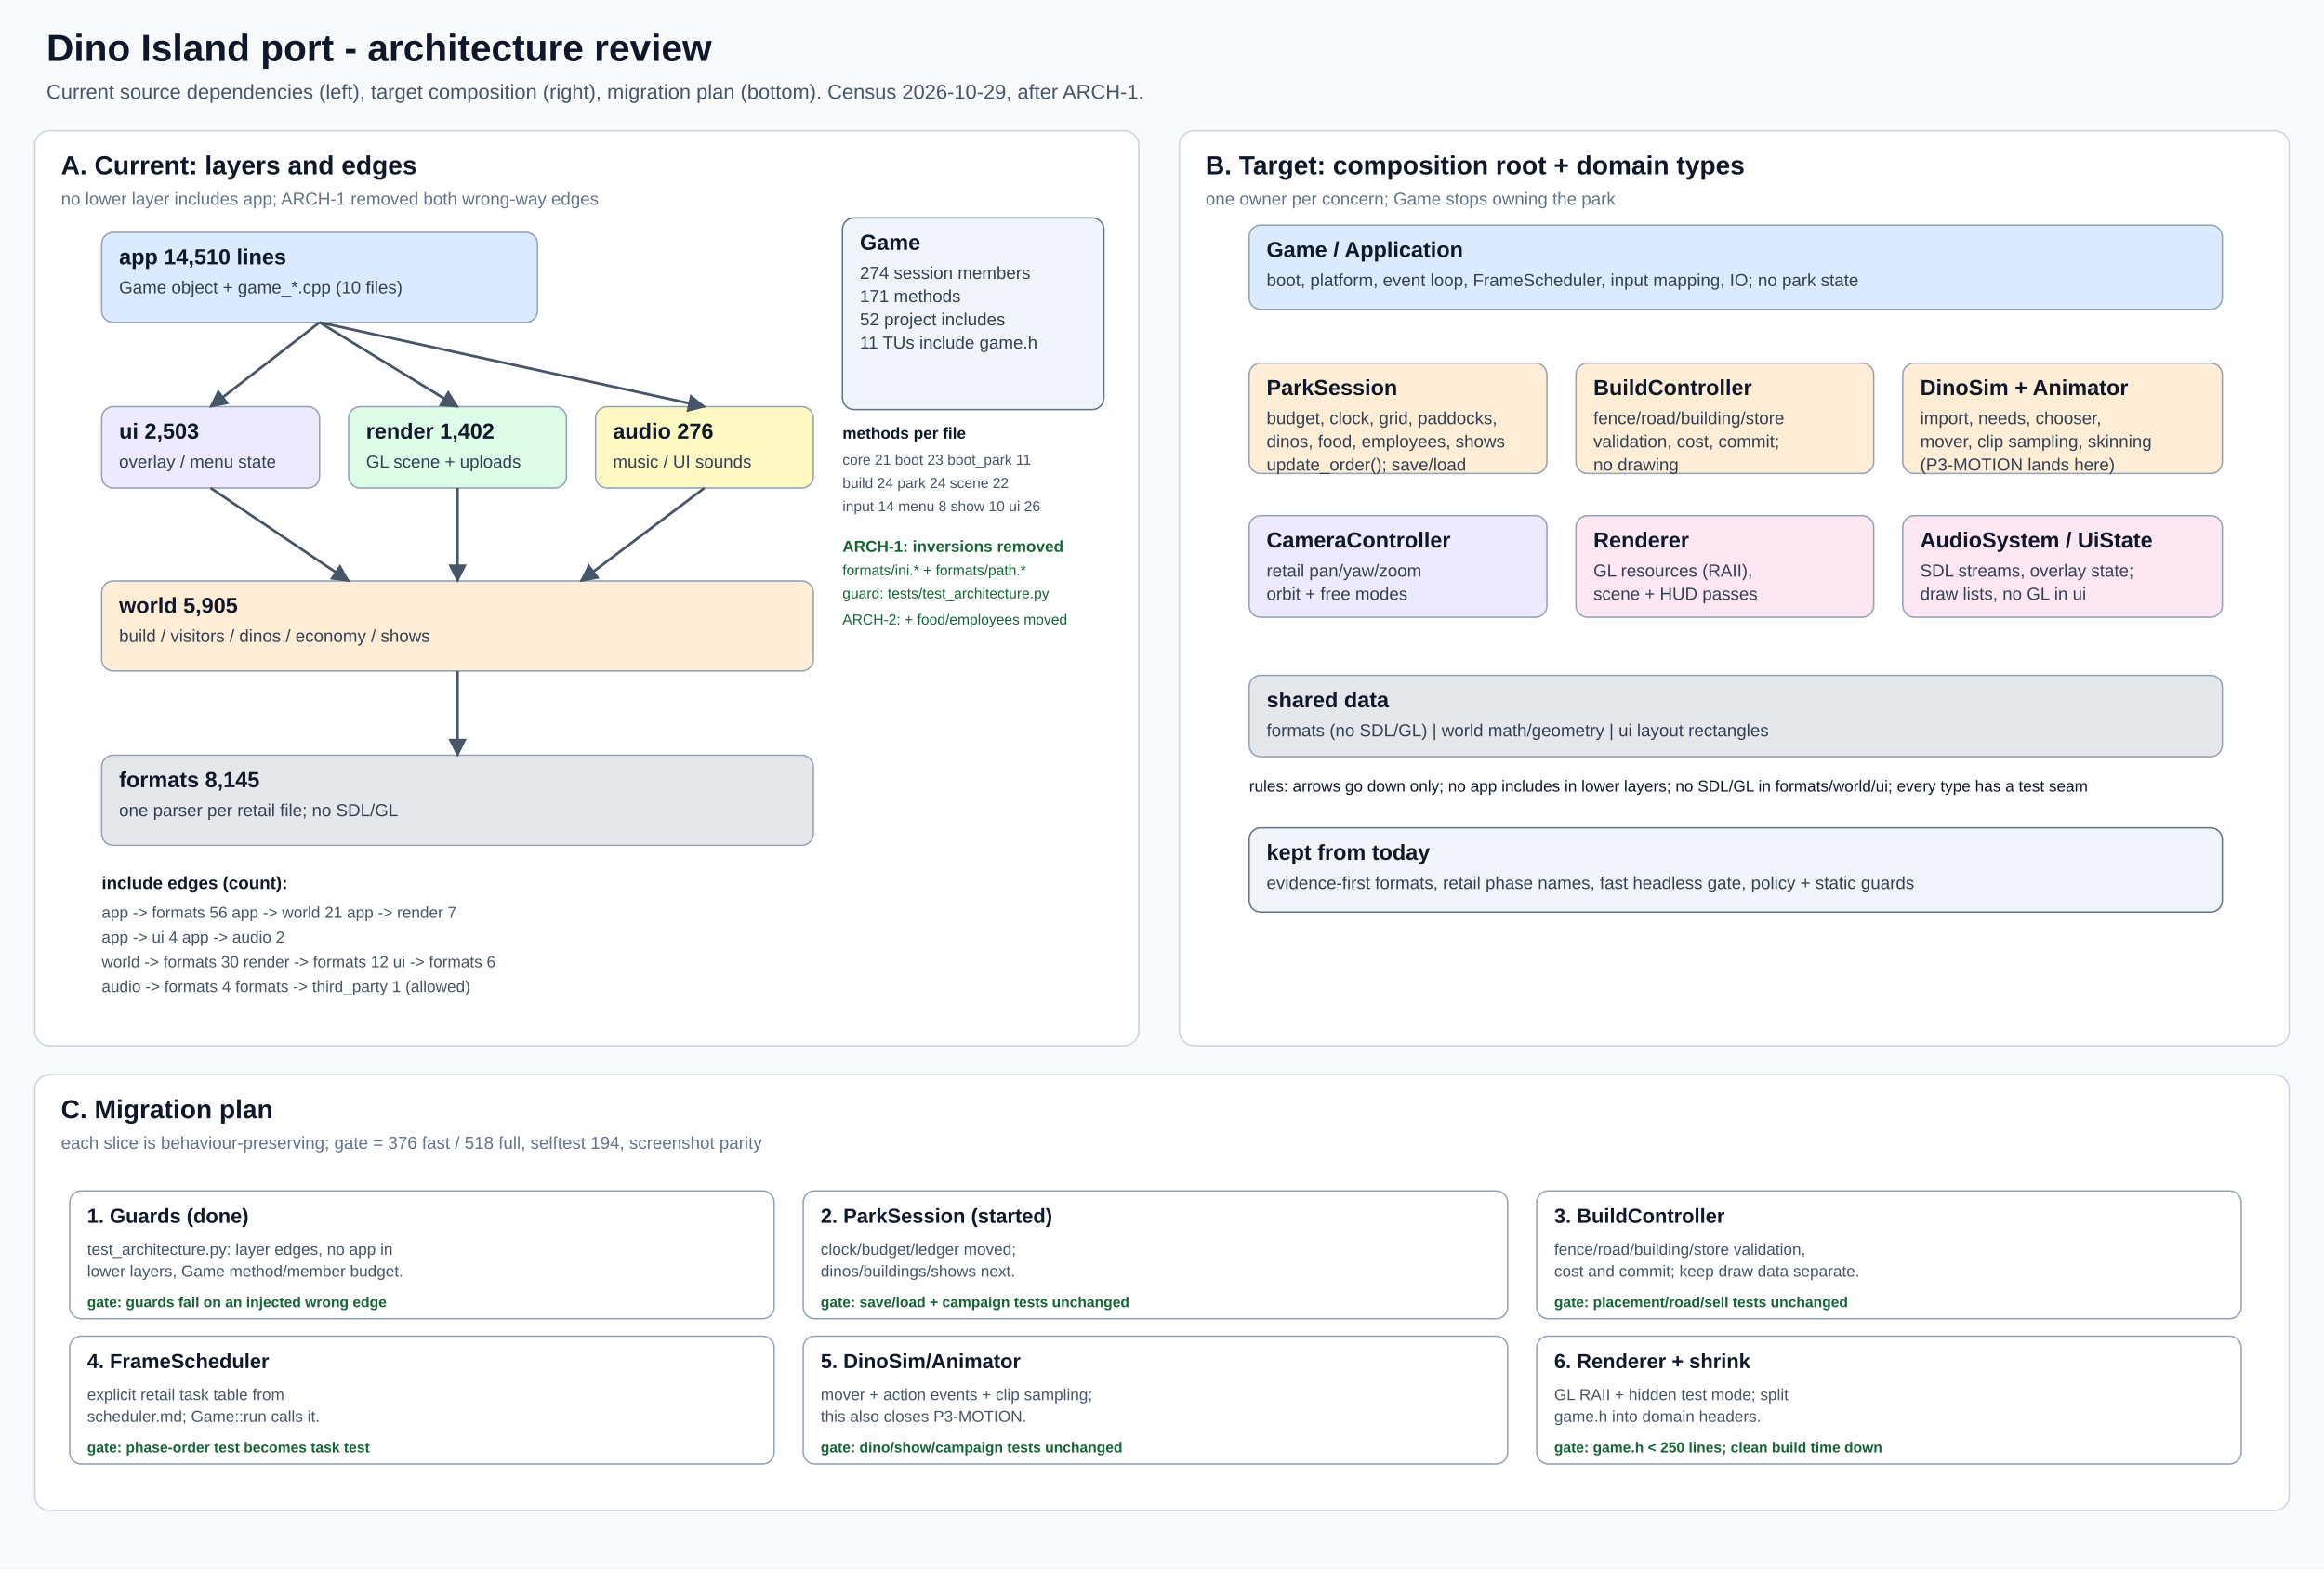
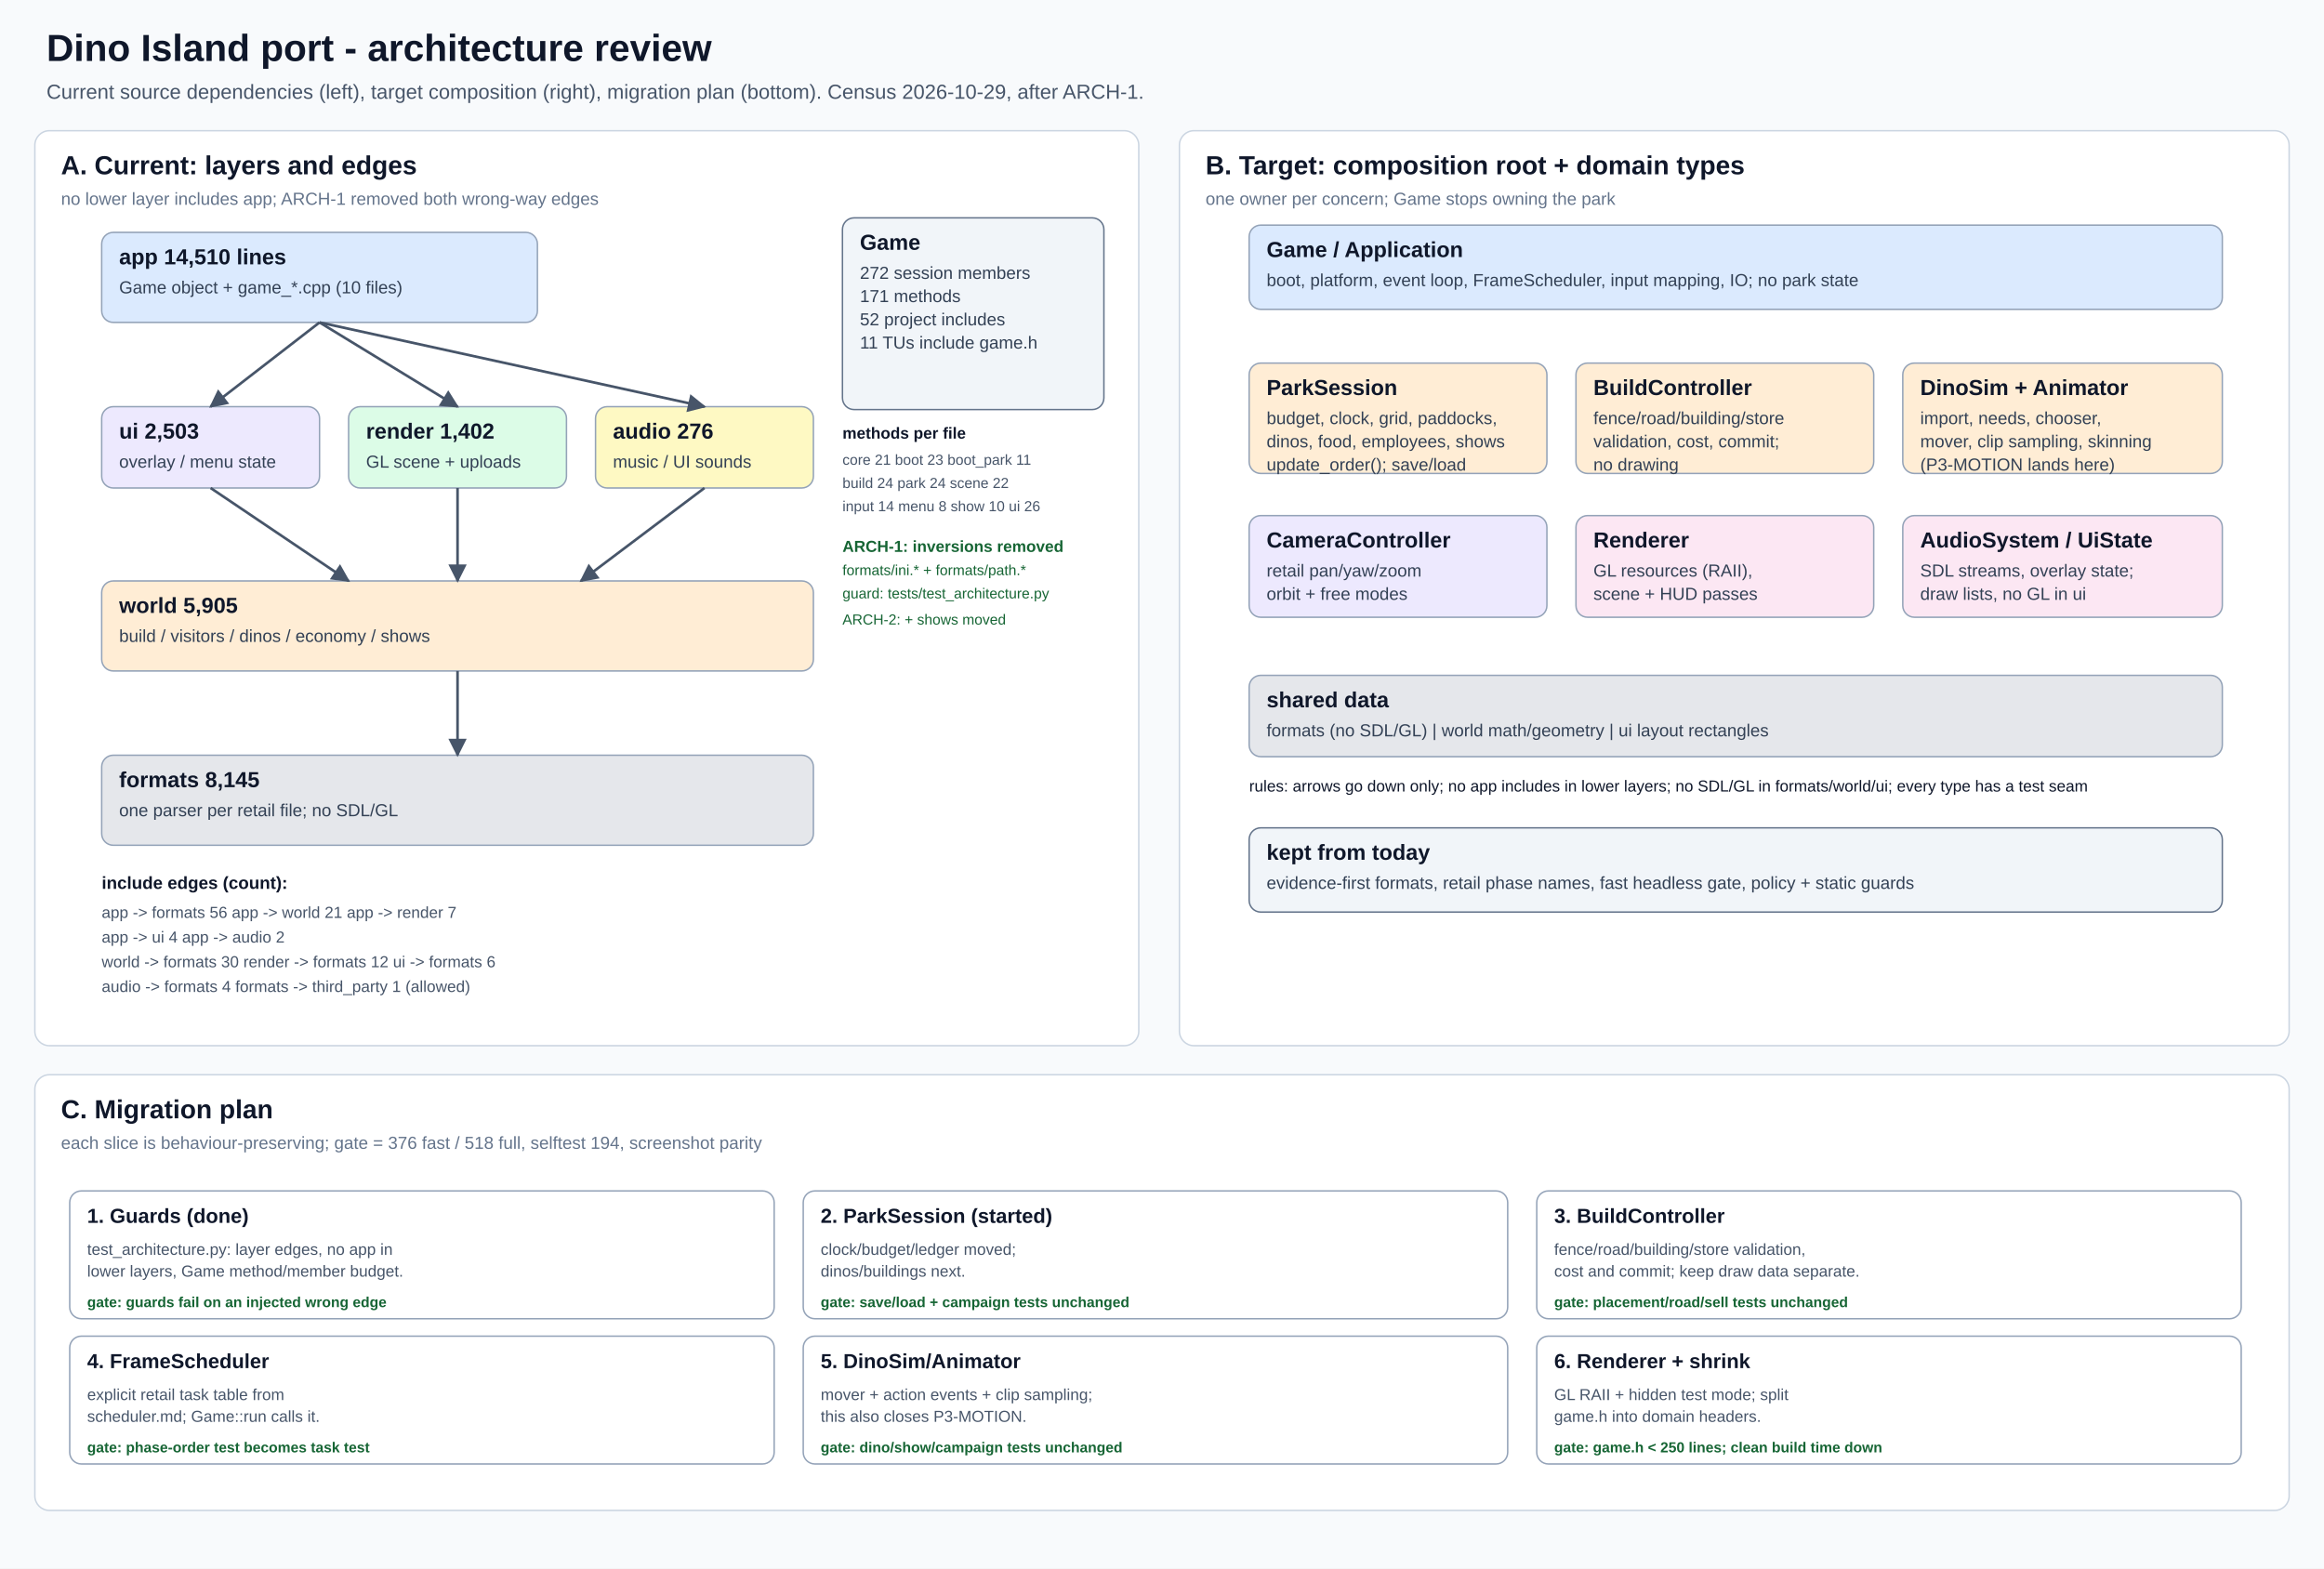
<svg xmlns="http://www.w3.org/2000/svg" width="1600" height="1080" viewBox="0 0 1600 1080" font-family="Segoe UI, Arial, sans-serif">
  <defs>
    <marker id="arrow" viewBox="0 0 10 10" refX="9" refY="5" markerWidth="7" markerHeight="7" orient="auto-start-reverse">
      <path d="M 0 0 L 10 5 L 0 10 z" fill="#475569" />
    </marker>
    <marker id="bad" viewBox="0 0 10 10" refX="9" refY="5" markerWidth="7" markerHeight="7" orient="auto-start-reverse">
      <path d="M 0 0 L 10 5 L 0 10 z" fill="#dc2626" />
    </marker>
  </defs>
  <rect width="1600" height="1080" fill="#f8fafc" />
  <text x="32" y="42" font-size="26" font-weight="700" fill="#0f172a">Dino Island port - architecture review</text>
  <text x="32" y="68" font-size="14" fill="#475569">Current source dependencies (left), target composition (right), migration plan (bottom). Census 2026-10-29, after ARCH-1.</text>
  <rect x="24" y="90" width="760" height="630" rx="10" fill="#ffffff" stroke="#cbd5e1" />
  <text x="42" y="120" font-size="18" font-weight="700" fill="#0f172a">A. Current: layers and edges</text>
  <text x="42" y="141" font-size="12" fill="#64748b">no lower layer includes app; ARCH-1 removed both wrong-way edges</text>
  <rect x="70" y="160" width="300" height="62" rx="8" fill="#dbeafe" stroke="#94a3b8" />
  <text x="82" y="182" font-size="15" font-weight="700" fill="#0f172a">app  14,510 lines</text>
  <text x="82" y="202" font-size="12" fill="#334155">Game object + game_*.cpp (10 files)</text>
  <rect x="70" y="280" width="150" height="56" rx="8" fill="#ede9fe" stroke="#94a3b8" />
  <text x="82" y="302" font-size="15" font-weight="700" fill="#0f172a">ui  2,503</text>
  <text x="82" y="322" font-size="12" fill="#334155">overlay / menu state</text>
  <rect x="240" y="280" width="150" height="56" rx="8" fill="#dcfce7" stroke="#94a3b8" />
  <text x="252" y="302" font-size="15" font-weight="700" fill="#0f172a">render  1,402</text>
  <text x="252" y="322" font-size="12" fill="#334155">GL scene + uploads</text>
  <rect x="410" y="280" width="150" height="56" rx="8" fill="#fef9c3" stroke="#94a3b8" />
  <text x="422" y="302" font-size="15" font-weight="700" fill="#0f172a">audio  276</text>
  <text x="422" y="322" font-size="12" fill="#334155">music / UI sounds</text>
  <rect x="70" y="400" width="490" height="62" rx="8" fill="#ffedd5" stroke="#94a3b8" />
  <text x="82" y="422" font-size="15" font-weight="700" fill="#0f172a">world  5,905</text>
  <text x="82" y="442" font-size="12" fill="#334155">build / visitors / dinos / economy / shows</text>
  <rect x="70" y="520" width="490" height="62" rx="8" fill="#e5e7eb" stroke="#94a3b8" />
  <text x="82" y="542" font-size="15" font-weight="700" fill="#0f172a">formats  8,145</text>
  <text x="82" y="562" font-size="12" fill="#334155">one parser per retail file; no SDL/GL</text>
  <path d="M 220 222 L 145 280" fill="none" stroke="#475569" stroke-width="1.8" marker-end="url(#arrow)" />
  <path d="M 220 222 L 315 280" fill="none" stroke="#475569" stroke-width="1.8" marker-end="url(#arrow)" />
  <path d="M 220 222 L 485 280" fill="none" stroke="#475569" stroke-width="1.8" marker-end="url(#arrow)" />
  <path d="M 145 336 L 240 400" fill="none" stroke="#475569" stroke-width="1.8" marker-end="url(#arrow)" />
  <path d="M 315 336 L 315 400" fill="none" stroke="#475569" stroke-width="1.8" marker-end="url(#arrow)" />
  <path d="M 485 336 L 400 400" fill="none" stroke="#475569" stroke-width="1.8" marker-end="url(#arrow)" />
  <path d="M 315 462 L 315 520" fill="none" stroke="#475569" stroke-width="1.8" marker-end="url(#arrow)" />
  <text x="580" y="380" font-size="11" fill="#166534" text-anchor="start" font-weight="600">ARCH-1: inversions removed</text>
  <text x="580" y="396" font-size="10" fill="#166534" text-anchor="start" font-weight="400">formats/ini.* + formats/path.*</text>
  <text x="580" y="412" font-size="10" fill="#166534" text-anchor="start" font-weight="400">guard: tests/test_architecture.py</text>
-   <text x="580" y="430" font-size="10" fill="#166534" text-anchor="start" font-weight="400">ARCH-2: + food/employees moved</text>
+   <text x="580" y="430" font-size="10" fill="#166534" text-anchor="start" font-weight="400">ARCH-2: + shows moved</text>
  <text x="70" y="612" font-size="12" fill="#0f172a" text-anchor="start" font-weight="600">include edges (count):</text>
  <text x="70" y="632" font-size="11" fill="#475569" text-anchor="start" font-weight="400">app -&gt; formats 56    app -&gt; world 21    app -&gt; render 7</text>
  <text x="70" y="649" font-size="11" fill="#475569" text-anchor="start" font-weight="400">app -&gt; ui 4    app -&gt; audio 2</text>
  <text x="70" y="666" font-size="11" fill="#475569" text-anchor="start" font-weight="400">world -&gt; formats 30    render -&gt; formats 12    ui -&gt; formats 6</text>
  <text x="70" y="683" font-size="11" fill="#475569" text-anchor="start" font-weight="400">audio -&gt; formats 4    formats -&gt; third_party 1 (allowed)</text>
  <rect x="580" y="150" width="180" height="132" rx="8" fill="#f1f5f9" stroke="#64748b" />
  <text x="592" y="172" font-size="15" font-weight="700" fill="#0f172a">Game</text>
-   <text x="592" y="192" font-size="12" fill="#334155">274 session members</text>
+   <text x="592" y="192" font-size="12" fill="#334155">272 session members</text>
  <text x="592" y="208" font-size="12" fill="#334155">171 methods</text>
  <text x="592" y="224" font-size="12" fill="#334155">52 project includes</text>
  <text x="592" y="240" font-size="12" fill="#334155">11 TUs include game.h</text>
  <text x="580" y="302" font-size="11" fill="#0f172a" text-anchor="start" font-weight="600">methods per file</text>
  <text x="580" y="320" font-size="10" fill="#475569" text-anchor="start" font-weight="400">core 21   boot 23   boot_park 11</text>
  <text x="580" y="336" font-size="10" fill="#475569" text-anchor="start" font-weight="400">build 24   park 24   scene 22</text>
  <text x="580" y="352" font-size="10" fill="#475569" text-anchor="start" font-weight="400">input 14   menu 8   show 10   ui 26</text>
  <rect x="812" y="90" width="764" height="630" rx="10" fill="#ffffff" stroke="#cbd5e1" />
  <text x="830" y="120" font-size="18" font-weight="700" fill="#0f172a">B. Target: composition root + domain types</text>
  <text x="830" y="141" font-size="12" fill="#64748b">one owner per concern; Game stops owning the park</text>
  <rect x="860" y="155" width="670" height="58" rx="8" fill="#dbeafe" stroke="#94a3b8" />
  <text x="872" y="177" font-size="15" font-weight="700" fill="#0f172a">Game / Application</text>
  <text x="872" y="197" font-size="12" fill="#334155">boot, platform, event loop, FrameScheduler, input mapping, IO; no park state</text>
  <rect x="860" y="250" width="205" height="76" rx="8" fill="#ffedd5" stroke="#94a3b8" />
  <text x="872" y="272" font-size="15" font-weight="700" fill="#0f172a">ParkSession</text>
  <text x="872" y="292" font-size="12" fill="#334155">budget, clock, grid, paddocks,</text>
  <text x="872" y="308" font-size="12" fill="#334155">dinos, food, employees, shows</text>
  <text x="872" y="324" font-size="12" fill="#334155">update_order(); save/load</text>
  <rect x="1085" y="250" width="205" height="76" rx="8" fill="#ffedd5" stroke="#94a3b8" />
  <text x="1097" y="272" font-size="15" font-weight="700" fill="#0f172a">BuildController</text>
  <text x="1097" y="292" font-size="12" fill="#334155">fence/road/building/store</text>
  <text x="1097" y="308" font-size="12" fill="#334155">validation, cost, commit;</text>
  <text x="1097" y="324" font-size="12" fill="#334155">no drawing</text>
  <rect x="1310" y="250" width="220" height="76" rx="8" fill="#ffedd5" stroke="#94a3b8" />
  <text x="1322" y="272" font-size="15" font-weight="700" fill="#0f172a">DinoSim + Animator</text>
  <text x="1322" y="292" font-size="12" fill="#334155">import, needs, chooser,</text>
  <text x="1322" y="308" font-size="12" fill="#334155">mover, clip sampling, skinning</text>
  <text x="1322" y="324" font-size="12" fill="#334155">(P3-MOTION lands here)</text>
  <rect x="860" y="355" width="205" height="70" rx="8" fill="#ede9fe" stroke="#94a3b8" />
  <text x="872" y="377" font-size="15" font-weight="700" fill="#0f172a">CameraController</text>
  <text x="872" y="397" font-size="12" fill="#334155">retail pan/yaw/zoom</text>
  <text x="872" y="413" font-size="12" fill="#334155">orbit + free modes</text>
  <rect x="1085" y="355" width="205" height="70" rx="8" fill="#fce7f3" stroke="#94a3b8" />
  <text x="1097" y="377" font-size="15" font-weight="700" fill="#0f172a">Renderer</text>
  <text x="1097" y="397" font-size="12" fill="#334155">GL resources (RAII),</text>
  <text x="1097" y="413" font-size="12" fill="#334155">scene + HUD passes</text>
  <rect x="1310" y="355" width="220" height="70" rx="8" fill="#fce7f3" stroke="#94a3b8" />
  <text x="1322" y="377" font-size="15" font-weight="700" fill="#0f172a">AudioSystem / UiState</text>
  <text x="1322" y="397" font-size="12" fill="#334155">SDL streams, overlay state;</text>
  <text x="1322" y="413" font-size="12" fill="#334155">draw lists, no GL in ui</text>
  <rect x="860" y="465" width="670" height="56" rx="8" fill="#e5e7eb" stroke="#94a3b8" />
  <text x="872" y="487" font-size="15" font-weight="700" fill="#0f172a">shared data</text>
  <text x="872" y="507" font-size="12" fill="#334155">formats (no SDL/GL)   |   world math/geometry   |   ui layout rectangles</text>
  <text x="860" y="545" font-size="11" fill="#0f172a" text-anchor="start" font-weight="400">rules: arrows go down only; no app includes in lower layers; no SDL/GL in formats/world/ui; every type has a test seam</text>
  <rect x="860" y="570" width="670" height="58" rx="8" fill="#f1f5f9" stroke="#64748b" />
  <text x="872" y="592" font-size="15" font-weight="700" fill="#0f172a">kept from today</text>
  <text x="872" y="612" font-size="12" fill="#334155">evidence-first formats, retail phase names, fast headless gate, policy + static guards</text>
  <rect x="24" y="740" width="1552" height="300" rx="10" fill="#ffffff" stroke="#cbd5e1" />
  <text x="42" y="770" font-size="18" font-weight="700" fill="#0f172a">C. Migration plan</text>
  <text x="42" y="791" font-size="12" fill="#64748b">each slice is behaviour-preserving; gate = 376 fast / 518 full, selftest 194, screenshot parity</text>
  <rect x="48" y="820" width="485" height="88" rx="8" fill="#ffffff" stroke="#94a3b8" />
  <text x="60" y="842" font-size="14" font-weight="700" fill="#0f172a">1. Guards (done)</text>
  <text x="60" y="864" font-size="11" fill="#475569" text-anchor="start" font-weight="400">test_architecture.py: layer edges, no app in</text>
  <text x="60" y="879" font-size="11" fill="#475569" text-anchor="start" font-weight="400">lower layers, Game method/member budget.</text>
  <text x="60" y="900" font-size="10" fill="#166534" text-anchor="start" font-weight="600">gate: guards fail on an injected wrong edge</text>
  <rect x="553" y="820" width="485" height="88" rx="8" fill="#ffffff" stroke="#94a3b8" />
  <text x="565" y="842" font-size="14" font-weight="700" fill="#0f172a">2. ParkSession (started)</text>
  <text x="565" y="864" font-size="11" fill="#475569" text-anchor="start" font-weight="400">clock/budget/ledger moved;</text>
-   <text x="565" y="879" font-size="11" fill="#475569" text-anchor="start" font-weight="400">dinos/buildings/shows next.</text>
+   <text x="565" y="879" font-size="11" fill="#475569" text-anchor="start" font-weight="400">dinos/buildings next.</text>
  <text x="565" y="900" font-size="10" fill="#166534" text-anchor="start" font-weight="600">gate: save/load + campaign tests unchanged</text>
  <rect x="1058" y="820" width="485" height="88" rx="8" fill="#ffffff" stroke="#94a3b8" />
  <text x="1070" y="842" font-size="14" font-weight="700" fill="#0f172a">3. BuildController</text>
  <text x="1070" y="864" font-size="11" fill="#475569" text-anchor="start" font-weight="400">fence/road/building/store validation,</text>
  <text x="1070" y="879" font-size="11" fill="#475569" text-anchor="start" font-weight="400">cost and commit; keep draw data separate.</text>
  <text x="1070" y="900" font-size="10" fill="#166534" text-anchor="start" font-weight="600">gate: placement/road/sell tests unchanged</text>
  <rect x="48" y="920" width="485" height="88" rx="8" fill="#ffffff" stroke="#94a3b8" />
  <text x="60" y="942" font-size="14" font-weight="700" fill="#0f172a">4. FrameScheduler</text>
  <text x="60" y="964" font-size="11" fill="#475569" text-anchor="start" font-weight="400">explicit retail task table from</text>
  <text x="60" y="979" font-size="11" fill="#475569" text-anchor="start" font-weight="400">scheduler.md; Game::run calls it.</text>
  <text x="60" y="1000" font-size="10" fill="#166534" text-anchor="start" font-weight="600">gate: phase-order test becomes task test</text>
  <rect x="553" y="920" width="485" height="88" rx="8" fill="#ffffff" stroke="#94a3b8" />
  <text x="565" y="942" font-size="14" font-weight="700" fill="#0f172a">5. DinoSim/Animator</text>
  <text x="565" y="964" font-size="11" fill="#475569" text-anchor="start" font-weight="400">mover + action events + clip sampling;</text>
  <text x="565" y="979" font-size="11" fill="#475569" text-anchor="start" font-weight="400">this also closes P3-MOTION.</text>
  <text x="565" y="1000" font-size="10" fill="#166534" text-anchor="start" font-weight="600">gate: dino/show/campaign tests unchanged</text>
  <rect x="1058" y="920" width="485" height="88" rx="8" fill="#ffffff" stroke="#94a3b8" />
  <text x="1070" y="942" font-size="14" font-weight="700" fill="#0f172a">6. Renderer + shrink</text>
  <text x="1070" y="964" font-size="11" fill="#475569" text-anchor="start" font-weight="400">GL RAII + hidden test mode; split</text>
  <text x="1070" y="979" font-size="11" fill="#475569" text-anchor="start" font-weight="400">game.h into domain headers.</text>
  <text x="1070" y="1000" font-size="10" fill="#166534" text-anchor="start" font-weight="600">gate: game.h &lt; 250 lines; clean build time down</text>
</svg>
